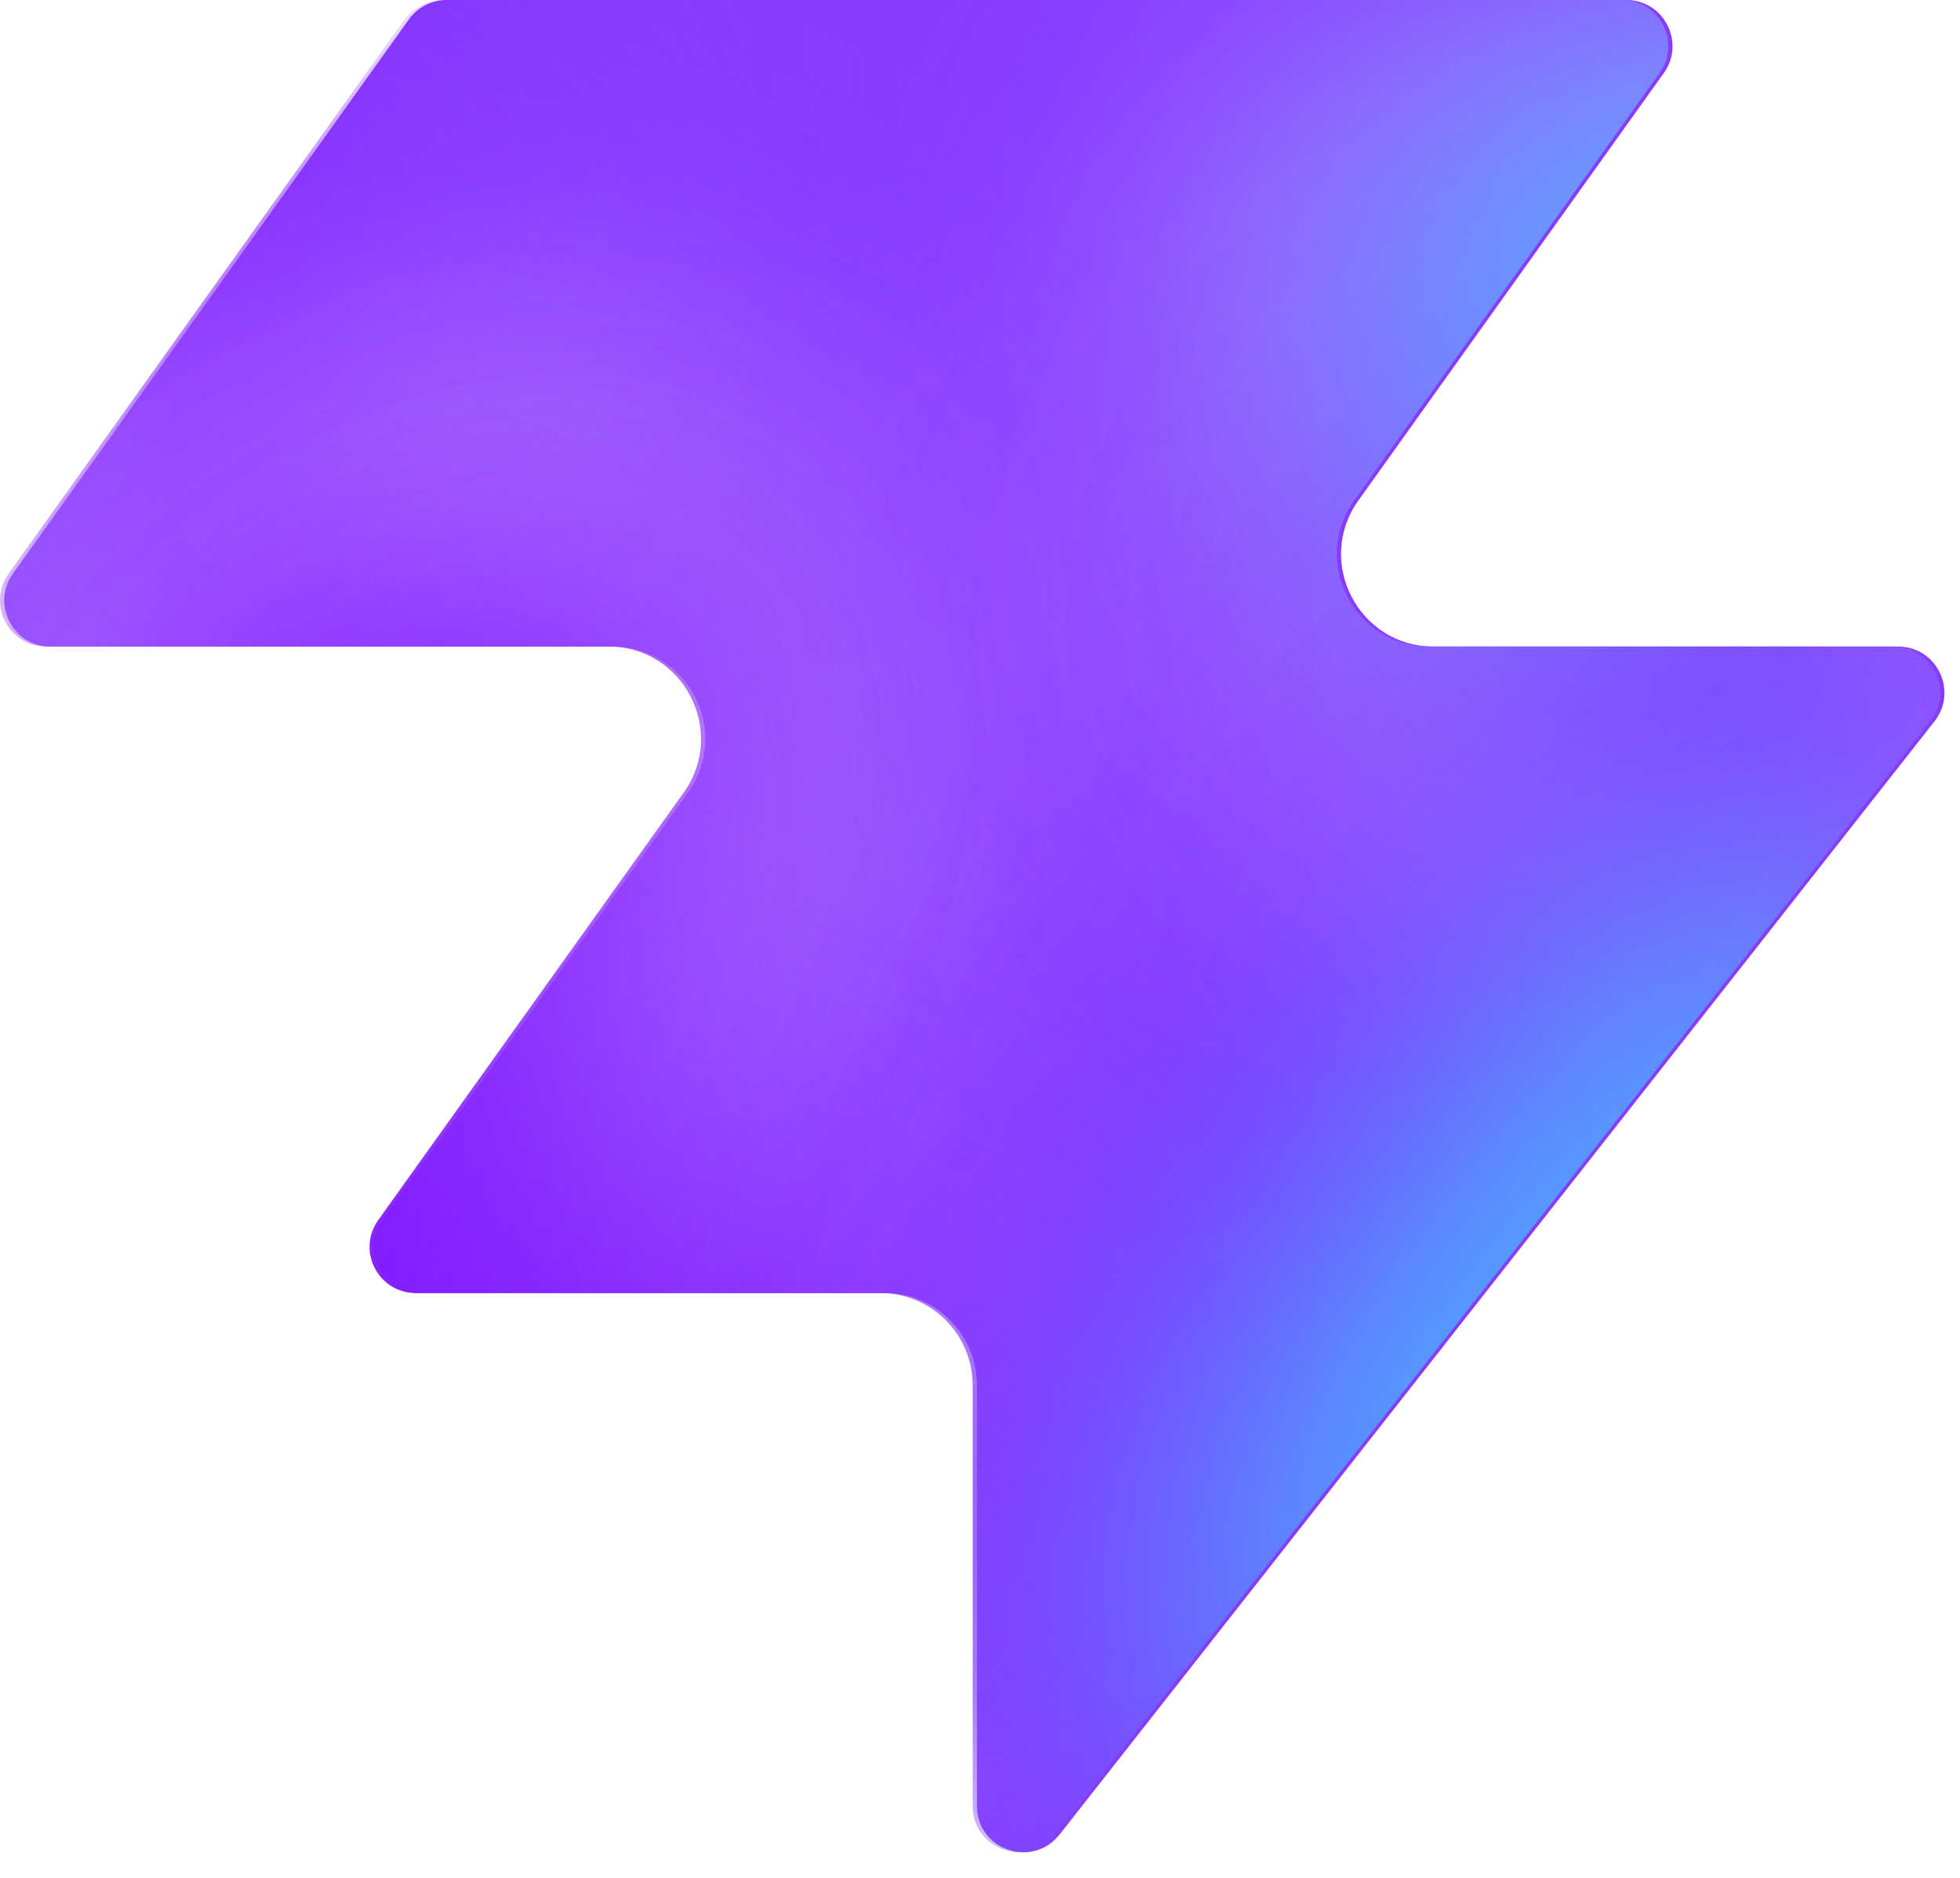
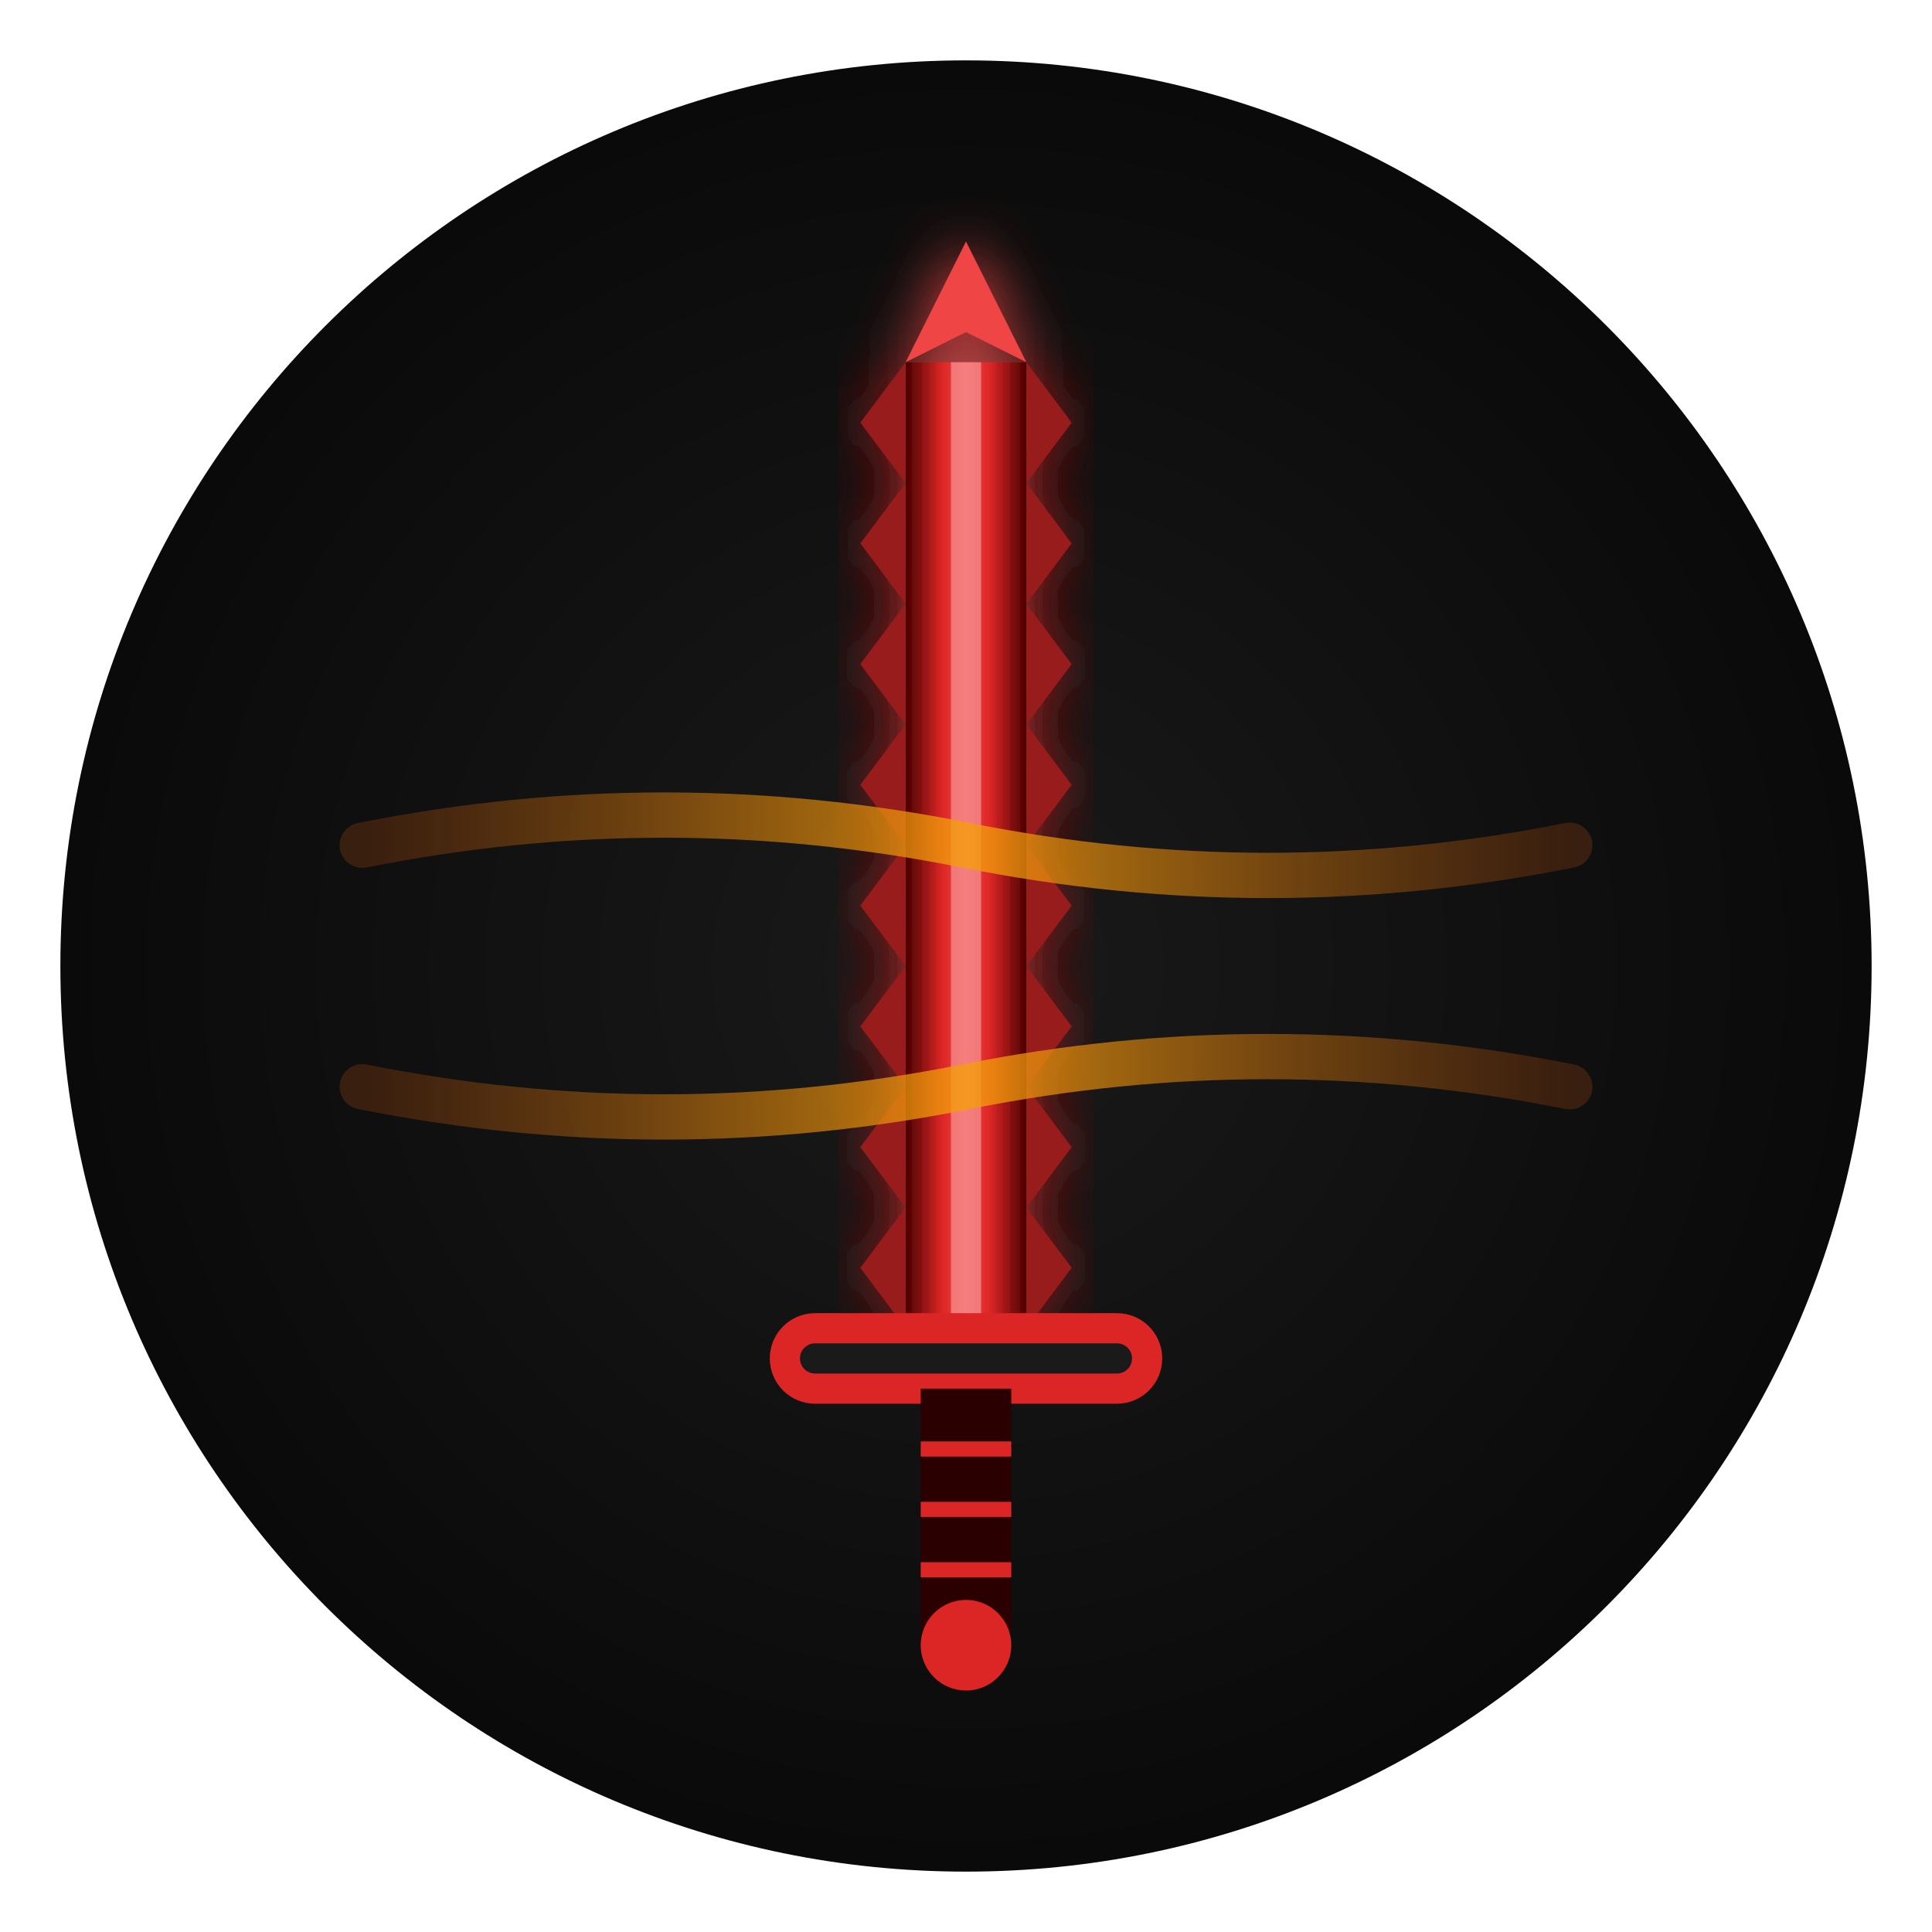
- <svg xmlns="http://www.w3.org/2000/svg" width="48" height="46" fill="none" viewBox="0 0 48 46">
-   <path fill="#863bff" d="M25.946 44.938c-.664.845-2.021.375-2.021-.698V33.937a2.26 2.26 0 0 0-2.262-2.262H10.287c-.92 0-1.456-1.04-.92-1.788l7.48-10.471c1.07-1.497 0-3.578-1.842-3.578H1.237c-.92 0-1.456-1.04-.92-1.788L10.013.474c.214-.297.556-.474.92-.474h28.894c.92 0 1.456 1.04.92 1.788l-7.48 10.471c-1.07 1.498 0 3.579 1.842 3.579h11.377c.943 0 1.473 1.088.89 1.83L25.947 44.94z" style="fill:#863bff;fill:color(display-p3 .525 .23 1);fill-opacity:1" />
-   <mask id="a" width="48" height="46" x="0" y="0" maskUnits="userSpaceOnUse" style="mask-type:alpha">
-     <path fill="#000" d="M25.842 44.938c-.664.844-2.021.375-2.021-.698V33.937a2.26 2.26 0 0 0-2.262-2.262H10.183c-.92 0-1.456-1.04-.92-1.788l7.48-10.471c1.07-1.498 0-3.579-1.842-3.579H1.133c-.92 0-1.456-1.04-.92-1.787L9.91.473c.214-.297.556-.474.92-.474h28.894c.92 0 1.456 1.04.92 1.788l-7.48 10.471c-1.07 1.498 0 3.578 1.842 3.578h11.377c.943 0 1.473 1.088.89 1.832L25.843 44.94z" style="fill:#000;fill-opacity:1" />
-   </mask>
-   <g mask="url(#a)">
-     <g filter="url(#b)">
-       <ellipse cx="5.508" cy="14.704" fill="#ede6ff" rx="5.508" ry="14.704" style="fill:#ede6ff;fill:color(display-p3 .927 .903 1);fill-opacity:1" transform="matrix(.00324 1 1 -.00324 -4.47 31.516)" />
-     </g>
-     <g filter="url(#c)">
-       <ellipse cx="10.399" cy="29.851" fill="#ede6ff" rx="10.399" ry="29.851" style="fill:#ede6ff;fill:color(display-p3 .927 .903 1);fill-opacity:1" transform="matrix(.00324 1 1 -.00324 -39.328 7.883)" />
-     </g>
-     <g filter="url(#d)">
-       <ellipse cx="5.508" cy="30.487" fill="#7e14ff" rx="5.508" ry="30.487" style="fill:#7e14ff;fill:color(display-p3 .492 .077 1);fill-opacity:1" transform="rotate(89.814 -25.913 -14.639)scale(1 -1)" />
-     </g>
-     <g filter="url(#e)">
-       <ellipse cx="5.508" cy="30.599" fill="#7e14ff" rx="5.508" ry="30.599" style="fill:#7e14ff;fill:color(display-p3 .492 .077 1);fill-opacity:1" transform="rotate(89.814 -32.644 -3.334)scale(1 -1)" />
-     </g>
-     <g filter="url(#f)">
-       <ellipse cx="5.508" cy="30.599" fill="#7e14ff" rx="5.508" ry="30.599" style="fill:#7e14ff;fill:color(display-p3 .492 .077 1);fill-opacity:1" transform="matrix(.00324 1 1 -.00324 -34.34 30.47)" />
-     </g>
-     <g filter="url(#g)">
-       <ellipse cx="14.072" cy="22.078" fill="#ede6ff" rx="14.072" ry="22.078" style="fill:#ede6ff;fill:color(display-p3 .927 .903 1);fill-opacity:1" transform="rotate(93.35 24.506 48.493)scale(-1 1)" />
-     </g>
-     <g filter="url(#h)">
-       <ellipse cx="3.47" cy="21.501" fill="#7e14ff" rx="3.47" ry="21.501" style="fill:#7e14ff;fill:color(display-p3 .492 .077 1);fill-opacity:1" transform="rotate(89.009 28.708 47.59)scale(-1 1)" />
-     </g>
-     <g filter="url(#i)">
-       <ellipse cx="3.47" cy="21.501" fill="#7e14ff" rx="3.47" ry="21.501" style="fill:#7e14ff;fill:color(display-p3 .492 .077 1);fill-opacity:1" transform="rotate(89.009 28.708 47.59)scale(-1 1)" />
-     </g>
-     <g filter="url(#j)">
-       <ellipse cx=".387" cy="8.972" fill="#7e14ff" rx="4.407" ry="29.108" style="fill:#7e14ff;fill:color(display-p3 .492 .077 1);fill-opacity:1" transform="rotate(39.51 .387 8.972)" />
-     </g>
-     <g filter="url(#k)">
-       <ellipse cx="47.523" cy="-6.092" fill="#7e14ff" rx="4.407" ry="29.108" style="fill:#7e14ff;fill:color(display-p3 .492 .077 1);fill-opacity:1" transform="rotate(37.892 47.523 -6.092)" />
-     </g>
-     <g filter="url(#l)">
-       <ellipse cx="41.412" cy="6.333" fill="#47bfff" rx="5.971" ry="9.665" style="fill:#47bfff;fill:color(display-p3 .28 .748 1);fill-opacity:1" transform="rotate(37.892 41.412 6.333)" />
-     </g>
-     <g filter="url(#m)">
-       <ellipse cx="-1.879" cy="38.332" fill="#7e14ff" rx="4.407" ry="29.108" style="fill:#7e14ff;fill:color(display-p3 .492 .077 1);fill-opacity:1" transform="rotate(37.892 -1.88 38.332)" />
-     </g>
-     <g filter="url(#n)">
-       <ellipse cx="-1.879" cy="38.332" fill="#7e14ff" rx="4.407" ry="29.108" style="fill:#7e14ff;fill:color(display-p3 .492 .077 1);fill-opacity:1" transform="rotate(37.892 -1.88 38.332)" />
-     </g>
-     <g filter="url(#o)">
-       <ellipse cx="35.651" cy="29.907" fill="#7e14ff" rx="4.407" ry="29.108" style="fill:#7e14ff;fill:color(display-p3 .492 .077 1);fill-opacity:1" transform="rotate(37.892 35.651 29.907)" />
-     </g>
-     <g filter="url(#p)">
-       <ellipse cx="38.418" cy="32.4" fill="#47bfff" rx="5.971" ry="15.297" style="fill:#47bfff;fill:color(display-p3 .28 .748 1);fill-opacity:1" transform="rotate(37.892 38.418 32.4)" />
-     </g>
-   </g>
+ <svg xmlns="http://www.w3.org/2000/svg" viewBox="0 0 64 64" fill="none">
  <defs>
-     <filter id="b" width="60.045" height="41.654" x="-19.77" y="16.149" color-interpolation-filters="sRGB" filterUnits="userSpaceOnUse">
-       <feFlood flood-opacity="0" result="BackgroundImageFix" />
-       <feBlend in="SourceGraphic" in2="BackgroundImageFix" result="shape" />
-       <feGaussianBlur result="effect1_foregroundBlur_2002_17158" stdDeviation="7.659" />
-     </filter>
-     <filter id="c" width="90.34" height="51.437" x="-54.613" y="-7.533" color-interpolation-filters="sRGB" filterUnits="userSpaceOnUse">
-       <feFlood flood-opacity="0" result="BackgroundImageFix" />
-       <feBlend in="SourceGraphic" in2="BackgroundImageFix" result="shape" />
-       <feGaussianBlur result="effect1_foregroundBlur_2002_17158" stdDeviation="7.659" />
-     </filter>
-     <filter id="d" width="79.355" height="29.4" x="-49.64" y="2.03" color-interpolation-filters="sRGB" filterUnits="userSpaceOnUse">
-       <feFlood flood-opacity="0" result="BackgroundImageFix" />
-       <feBlend in="SourceGraphic" in2="BackgroundImageFix" result="shape" />
-       <feGaussianBlur result="effect1_foregroundBlur_2002_17158" stdDeviation="4.596" />
-     </filter>
-     <filter id="e" width="79.579" height="29.4" x="-45.045" y="20.029" color-interpolation-filters="sRGB" filterUnits="userSpaceOnUse">
-       <feFlood flood-opacity="0" result="BackgroundImageFix" />
-       <feBlend in="SourceGraphic" in2="BackgroundImageFix" result="shape" />
-       <feGaussianBlur result="effect1_foregroundBlur_2002_17158" stdDeviation="4.596" />
-     </filter>
-     <filter id="f" width="79.579" height="29.4" x="-43.513" y="21.178" color-interpolation-filters="sRGB" filterUnits="userSpaceOnUse">
-       <feFlood flood-opacity="0" result="BackgroundImageFix" />
-       <feBlend in="SourceGraphic" in2="BackgroundImageFix" result="shape" />
-       <feGaussianBlur result="effect1_foregroundBlur_2002_17158" stdDeviation="4.596" />
-     </filter>
-     <filter id="g" width="74.749" height="58.852" x="15.756" y="-17.901" color-interpolation-filters="sRGB" filterUnits="userSpaceOnUse">
-       <feFlood flood-opacity="0" result="BackgroundImageFix" />
-       <feBlend in="SourceGraphic" in2="BackgroundImageFix" result="shape" />
-       <feGaussianBlur result="effect1_foregroundBlur_2002_17158" stdDeviation="7.659" />
-     </filter>
-     <filter id="h" width="61.377" height="25.362" x="23.548" y="2.284" color-interpolation-filters="sRGB" filterUnits="userSpaceOnUse">
-       <feFlood flood-opacity="0" result="BackgroundImageFix" />
-       <feBlend in="SourceGraphic" in2="BackgroundImageFix" result="shape" />
-       <feGaussianBlur result="effect1_foregroundBlur_2002_17158" stdDeviation="4.596" />
-     </filter>
-     <filter id="i" width="61.377" height="25.362" x="23.548" y="2.284" color-interpolation-filters="sRGB" filterUnits="userSpaceOnUse">
-       <feFlood flood-opacity="0" result="BackgroundImageFix" />
-       <feBlend in="SourceGraphic" in2="BackgroundImageFix" result="shape" />
-       <feGaussianBlur result="effect1_foregroundBlur_2002_17158" stdDeviation="4.596" />
-     </filter>
-     <filter id="j" width="56.045" height="63.649" x="-27.636" y="-22.853" color-interpolation-filters="sRGB" filterUnits="userSpaceOnUse">
-       <feFlood flood-opacity="0" result="BackgroundImageFix" />
-       <feBlend in="SourceGraphic" in2="BackgroundImageFix" result="shape" />
-       <feGaussianBlur result="effect1_foregroundBlur_2002_17158" stdDeviation="4.596" />
-     </filter>
-     <filter id="k" width="54.814" height="64.646" x="20.116" y="-38.415" color-interpolation-filters="sRGB" filterUnits="userSpaceOnUse">
-       <feFlood flood-opacity="0" result="BackgroundImageFix" />
-       <feBlend in="SourceGraphic" in2="BackgroundImageFix" result="shape" />
-       <feGaussianBlur result="effect1_foregroundBlur_2002_17158" stdDeviation="4.596" />
-     </filter>
-     <filter id="l" width="33.541" height="35.313" x="24.641" y="-11.323" color-interpolation-filters="sRGB" filterUnits="userSpaceOnUse">
-       <feFlood flood-opacity="0" result="BackgroundImageFix" />
-       <feBlend in="SourceGraphic" in2="BackgroundImageFix" result="shape" />
-       <feGaussianBlur result="effect1_foregroundBlur_2002_17158" stdDeviation="4.596" />
-     </filter>
-     <filter id="m" width="54.814" height="64.646" x="-29.286" y="6.009" color-interpolation-filters="sRGB" filterUnits="userSpaceOnUse">
-       <feFlood flood-opacity="0" result="BackgroundImageFix" />
-       <feBlend in="SourceGraphic" in2="BackgroundImageFix" result="shape" />
-       <feGaussianBlur result="effect1_foregroundBlur_2002_17158" stdDeviation="4.596" />
-     </filter>
-     <filter id="n" width="54.814" height="64.646" x="-29.286" y="6.009" color-interpolation-filters="sRGB" filterUnits="userSpaceOnUse">
-       <feFlood flood-opacity="0" result="BackgroundImageFix" />
-       <feBlend in="SourceGraphic" in2="BackgroundImageFix" result="shape" />
-       <feGaussianBlur result="effect1_foregroundBlur_2002_17158" stdDeviation="4.596" />
-     </filter>
-     <filter id="o" width="54.814" height="64.646" x="8.244" y="-2.416" color-interpolation-filters="sRGB" filterUnits="userSpaceOnUse">
-       <feFlood flood-opacity="0" result="BackgroundImageFix" />
-       <feBlend in="SourceGraphic" in2="BackgroundImageFix" result="shape" />
-       <feGaussianBlur result="effect1_foregroundBlur_2002_17158" stdDeviation="4.596" />
-     </filter>
-     <filter id="p" width="39.409" height="43.623" x="18.713" y="10.588" color-interpolation-filters="sRGB" filterUnits="userSpaceOnUse">
-       <feFlood flood-opacity="0" result="BackgroundImageFix" />
-       <feBlend in="SourceGraphic" in2="BackgroundImageFix" result="shape" />
-       <feGaussianBlur result="effect1_foregroundBlur_2002_17158" stdDeviation="4.596" />
+     <radialGradient id="bgGrad">
+       <stop offset="0%" style="stop-color:#1a1a1a;stop-opacity:1" />
+       <stop offset="100%" style="stop-color:#0a0a0a;stop-opacity:1" />
+     </radialGradient>
+     <linearGradient id="blade" x1="0%" y1="0%" x2="100%" y2="0%">
+       <stop offset="0%" style="stop-color:#4a0000;stop-opacity:1" />
+       <stop offset="30%" style="stop-color:#dc2626;stop-opacity:1" />
+       <stop offset="50%" style="stop-color:#ef4444;stop-opacity:1" />
+       <stop offset="70%" style="stop-color:#dc2626;stop-opacity:1" />
+       <stop offset="100%" style="stop-color:#4a0000;stop-opacity:1" />
+     </linearGradient>
+     <linearGradient id="sand" x1="0%" y1="0%" x2="100%" y2="0%">
+       <stop offset="0%" style="stop-color:#78350f;stop-opacity:0.5" />
+       <stop offset="50%" style="stop-color:#f59e0b;stop-opacity:1" />
+       <stop offset="100%" style="stop-color:#78350f;stop-opacity:0.5" />
+     </linearGradient>
+     <filter id="glow">
+       <feGaussianBlur stdDeviation="1" result="coloredBlur" />
+       <feMerge>
+         <feMergeNode in="coloredBlur" />
+         <feMergeNode in="SourceGraphic" />
+       </feMerge>
    </filter>
  </defs>
+   <circle cx="32" cy="32" r="30" fill="url(#bgGrad)" />
+   <g filter="url(#glow)">
+     <path d="M 32 8 L 34 12 L 32 11 L 30 12 Z" fill="#ef4444" />
+     <rect x="30" y="12" width="4" height="32" fill="url(#blade)" />
+     <path d="M 34 12 L 35.5 14 L 34 16 L 35.5 18 L 34 20 L 35.5 22 L 34 24 L 35.5 26 L 34 28 L 35.5 30 L 34 32 L 35.5 34 L 34 36 L 35.5 38 L 34 40 L 35.5 42 L 34 44" fill="#991b1b" />
+     <path d="M 30 12 L 28.5 14 L 30 16 L 28.5 18 L 30 20 L 28.5 22 L 30 24 L 28.5 26 L 30 28 L 28.5 30 L 30 32 L 28.5 34 L 30 36 L 28.5 38 L 30 40 L 28.5 42 L 30 44" fill="#991b1b" />
+     <rect x="31.5" y="12" width="1" height="32" fill="#fca5a5" opacity="0.6" />
+   </g>
+   <rect x="26" y="44" width="12" height="2" rx="1" fill="#1a1a1a" stroke="#dc2626" stroke-width="1" />
+   <rect x="30.5" y="46" width="3" height="8" fill="#2a0000" />
+   <line x1="30.5" y1="48" x2="33.5" y2="48" stroke="#dc2626" stroke-width="0.5" />
+   <line x1="30.5" y1="50" x2="33.5" y2="50" stroke="#dc2626" stroke-width="0.5" />
+   <line x1="30.5" y1="52" x2="33.5" y2="52" stroke="#dc2626" stroke-width="0.5" />
+   <circle cx="32" cy="54.5" r="1.5" fill="#dc2626" />
+   <path d="M 12 28 Q 22 26 32 28 Q 42 30 52 28" stroke="url(#sand)" stroke-width="1.5" fill="none" stroke-linecap="round" opacity="0.8" />
+   <path d="M 12 36 Q 22 38 32 36 Q 42 34 52 36" stroke="url(#sand)" stroke-width="1.5" fill="none" stroke-linecap="round" opacity="0.8" />
</svg>
